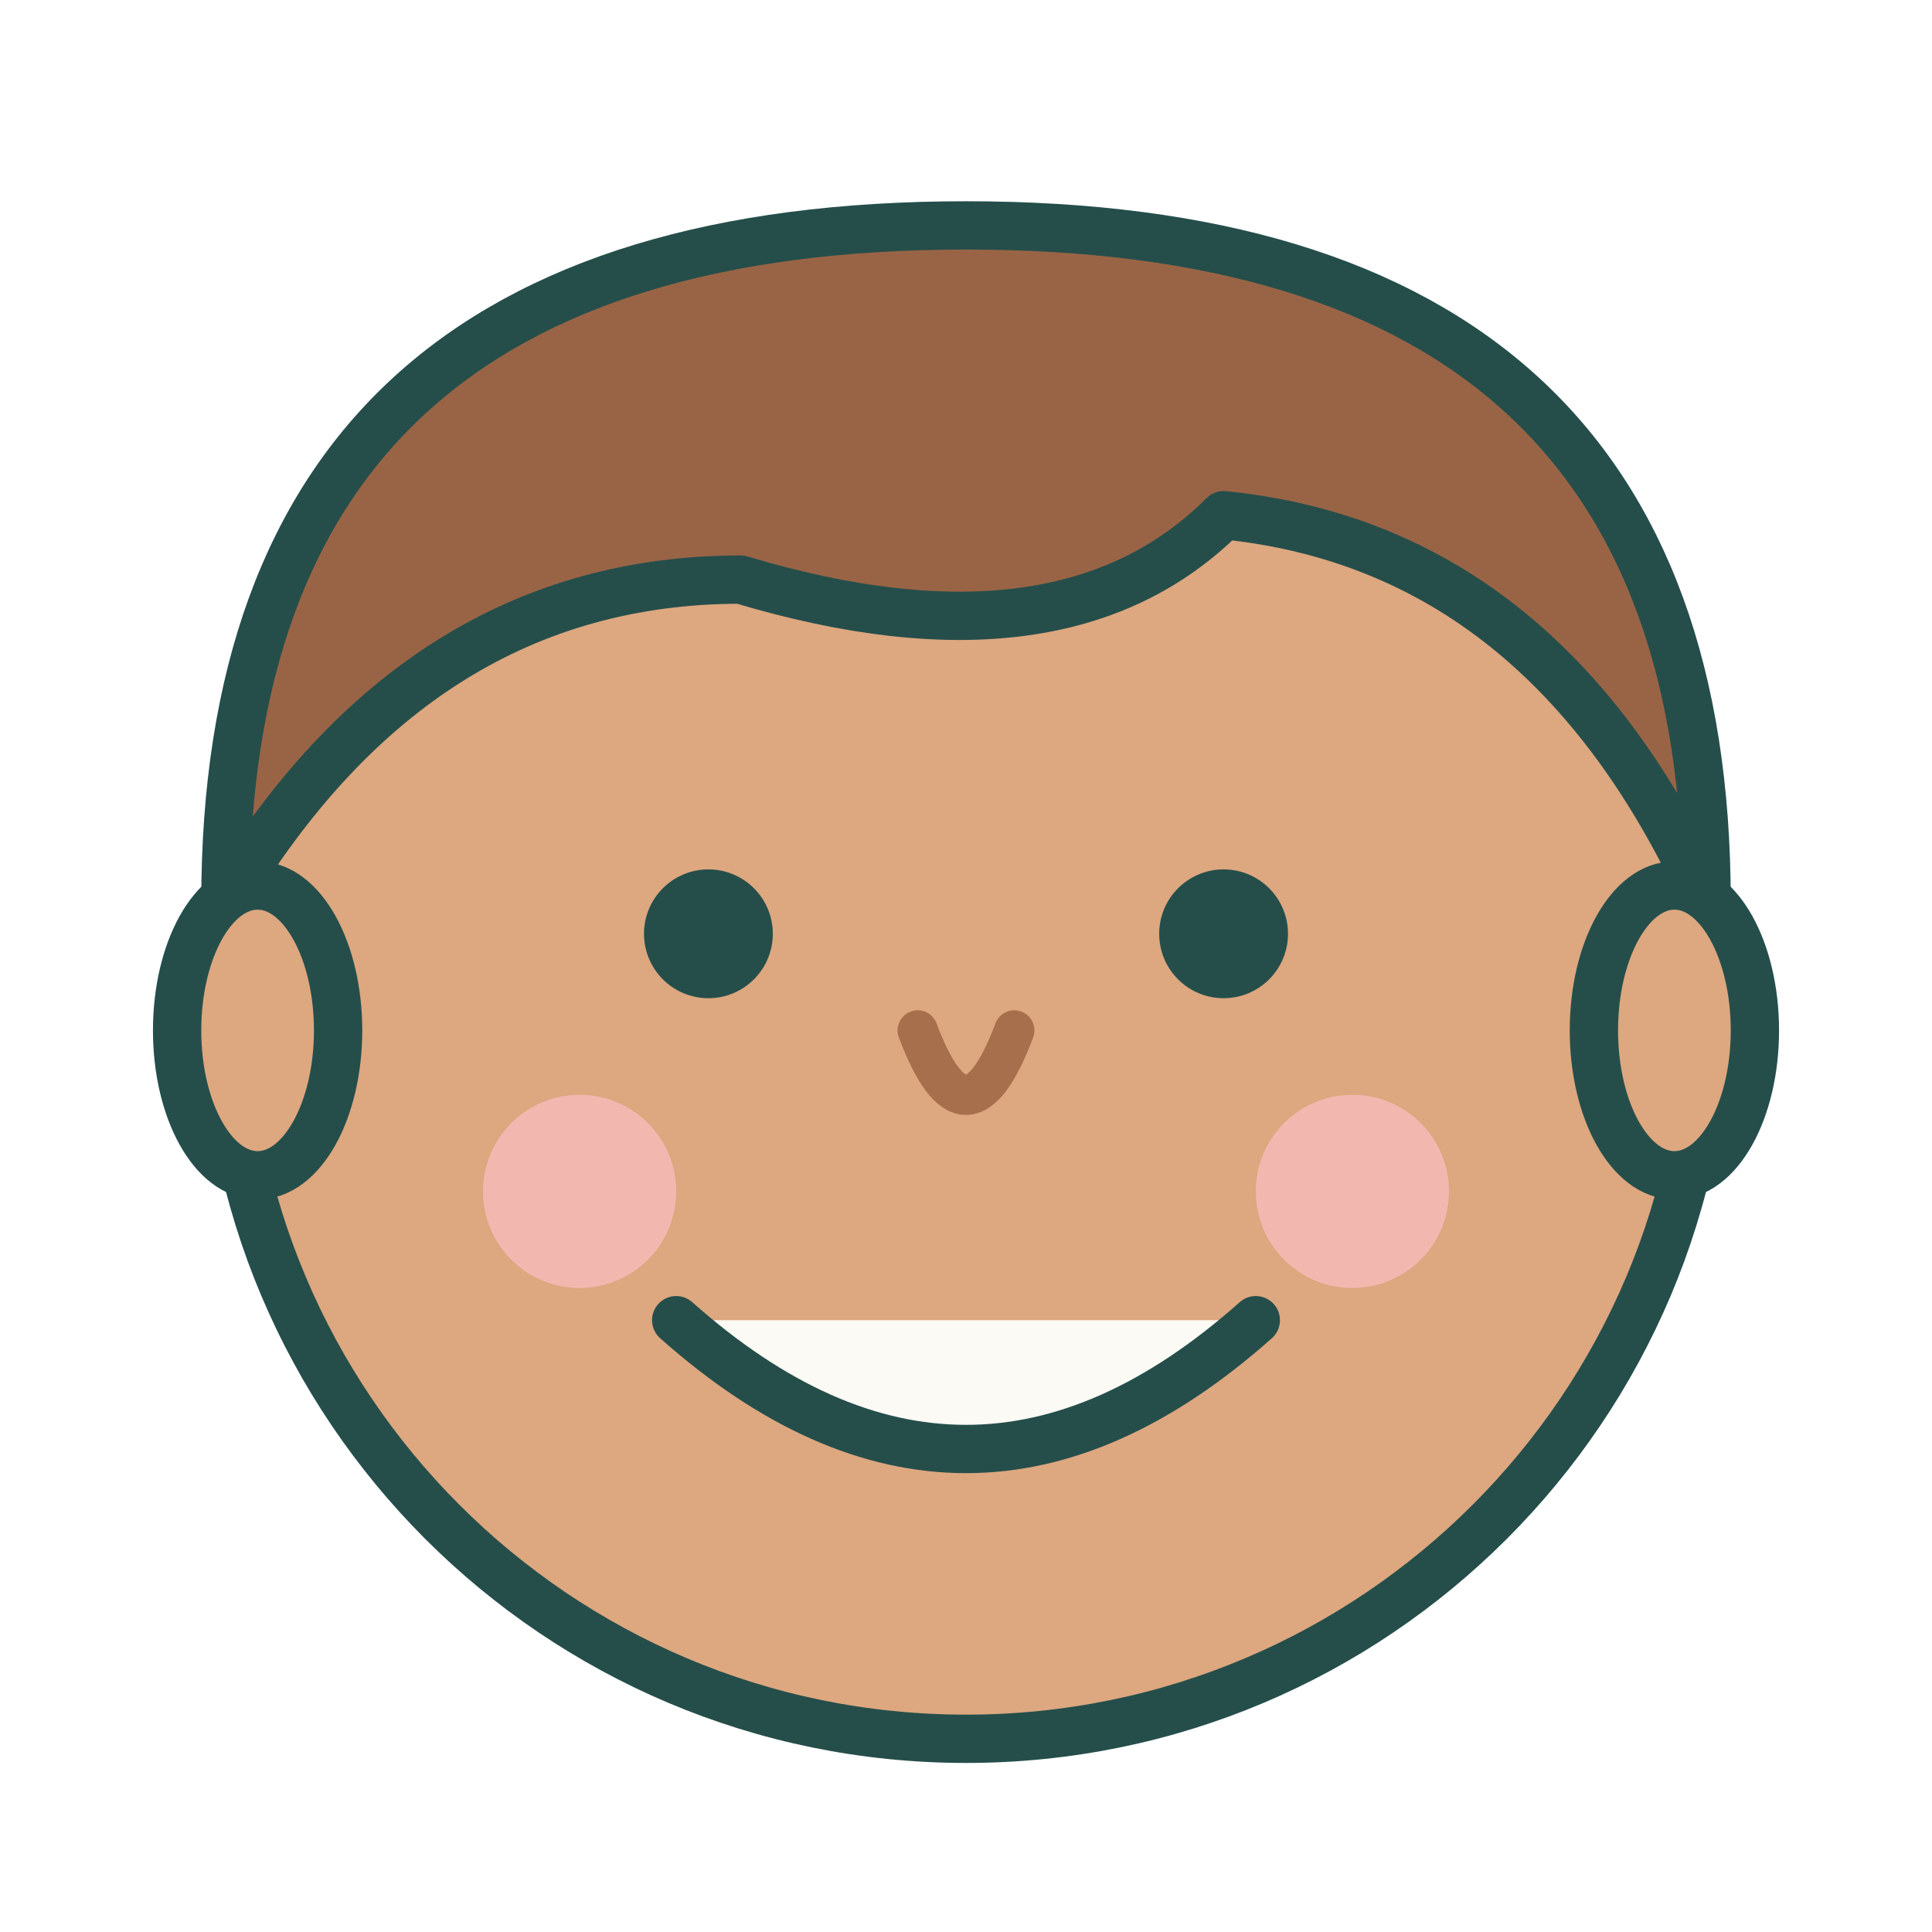
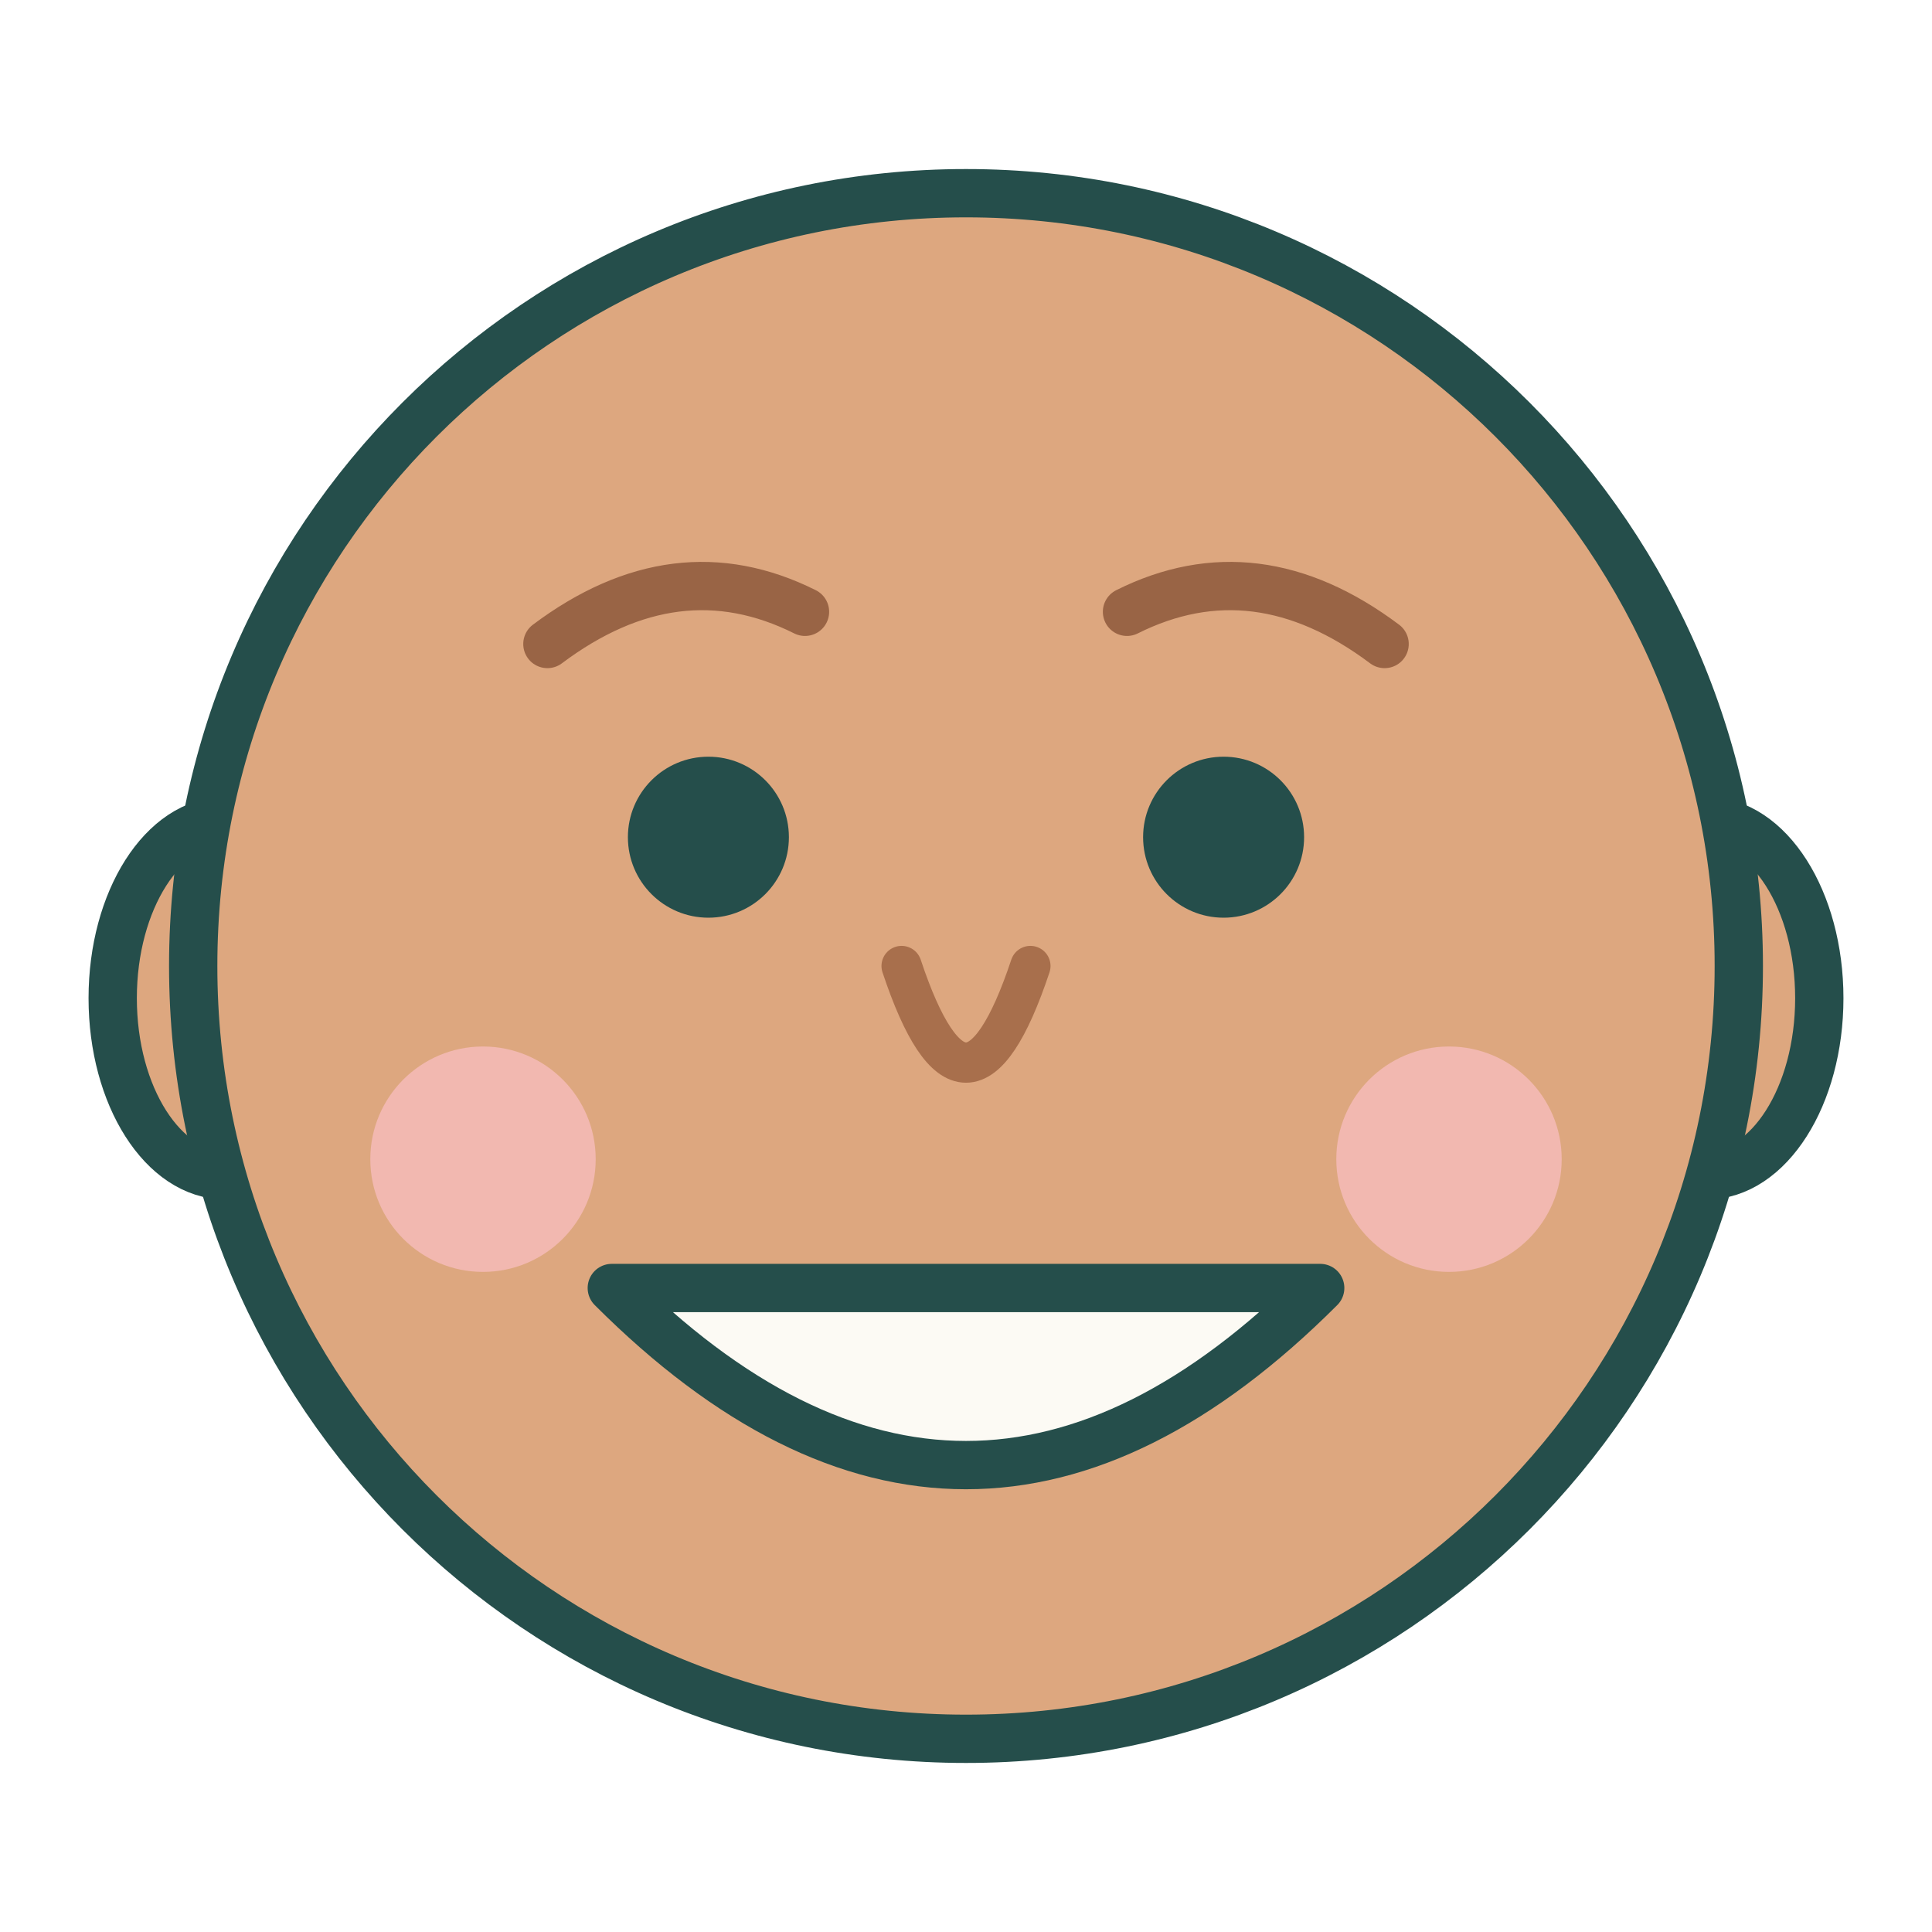
<svg xmlns="http://www.w3.org/2000/svg" viewBox="0 0 120 120">
  <g fill="none" stroke="#254E4B" stroke-width="3" stroke-linecap="round" stroke-linejoin="round">
-     <circle cx="60" cy="62" r="46" fill="#DDA77F" />
-     <path d="M14 56Q14 14 60 14Q106 14 106 56Q96 34 76 32Q66 42 46 36Q26 36 14 56Z" fill="#996445" />
-     <ellipse cx="16" cy="64" rx="5" ry="9" fill="#DDA77F" />
-     <ellipse cx="104" cy="64" rx="5" ry="9" fill="#DDA77F" />
-     <circle cx="44" cy="58" r="4" fill="#254E4B" stroke="none" />
-     <circle cx="76" cy="58" r="4" fill="#254E4B" stroke="none" />
-     <circle cx="36" cy="74" r="6" fill="#F2B8B0" stroke="none" />
-     <circle cx="84" cy="74" r="6" fill="#F2B8B0" stroke="none" />
-     <path d="M57 64Q60 72 63 64" stroke="#A86F4C" stroke-width="2.5" />
-     <path d="M42 82Q60 98 78 82" fill="#FCFAF4" />
+     <ellipse cx="14" cy="62" rx="7" ry="11" fill="#DDA77F" />
+     <ellipse cx="106" cy="62" rx="7" ry="11" fill="#DDA77F" />
+     <circle cx="60" cy="60" r="48" fill="#DDA77F" />
+     <path d="M34 40Q42 34 50 38M70 38Q78 34 86 40" stroke="#996445" stroke-width="3" />
+     <circle cx="44" cy="52" r="5" fill="#254E4B" stroke="none" />
+     <circle cx="76" cy="52" r="5" fill="#254E4B" stroke="none" />
+     <circle cx="30" cy="72" r="7" fill="#F2B8B0" stroke="none" />
+     <circle cx="90" cy="72" r="7" fill="#F2B8B0" stroke="none" />
+     <path d="M56 60Q60 72 64 60" stroke="#A86F4C" stroke-width="2.5" />
+     <path d="M38 80Q60 102 82 80Z" fill="#FCFAF4" />
  </g>
</svg>
